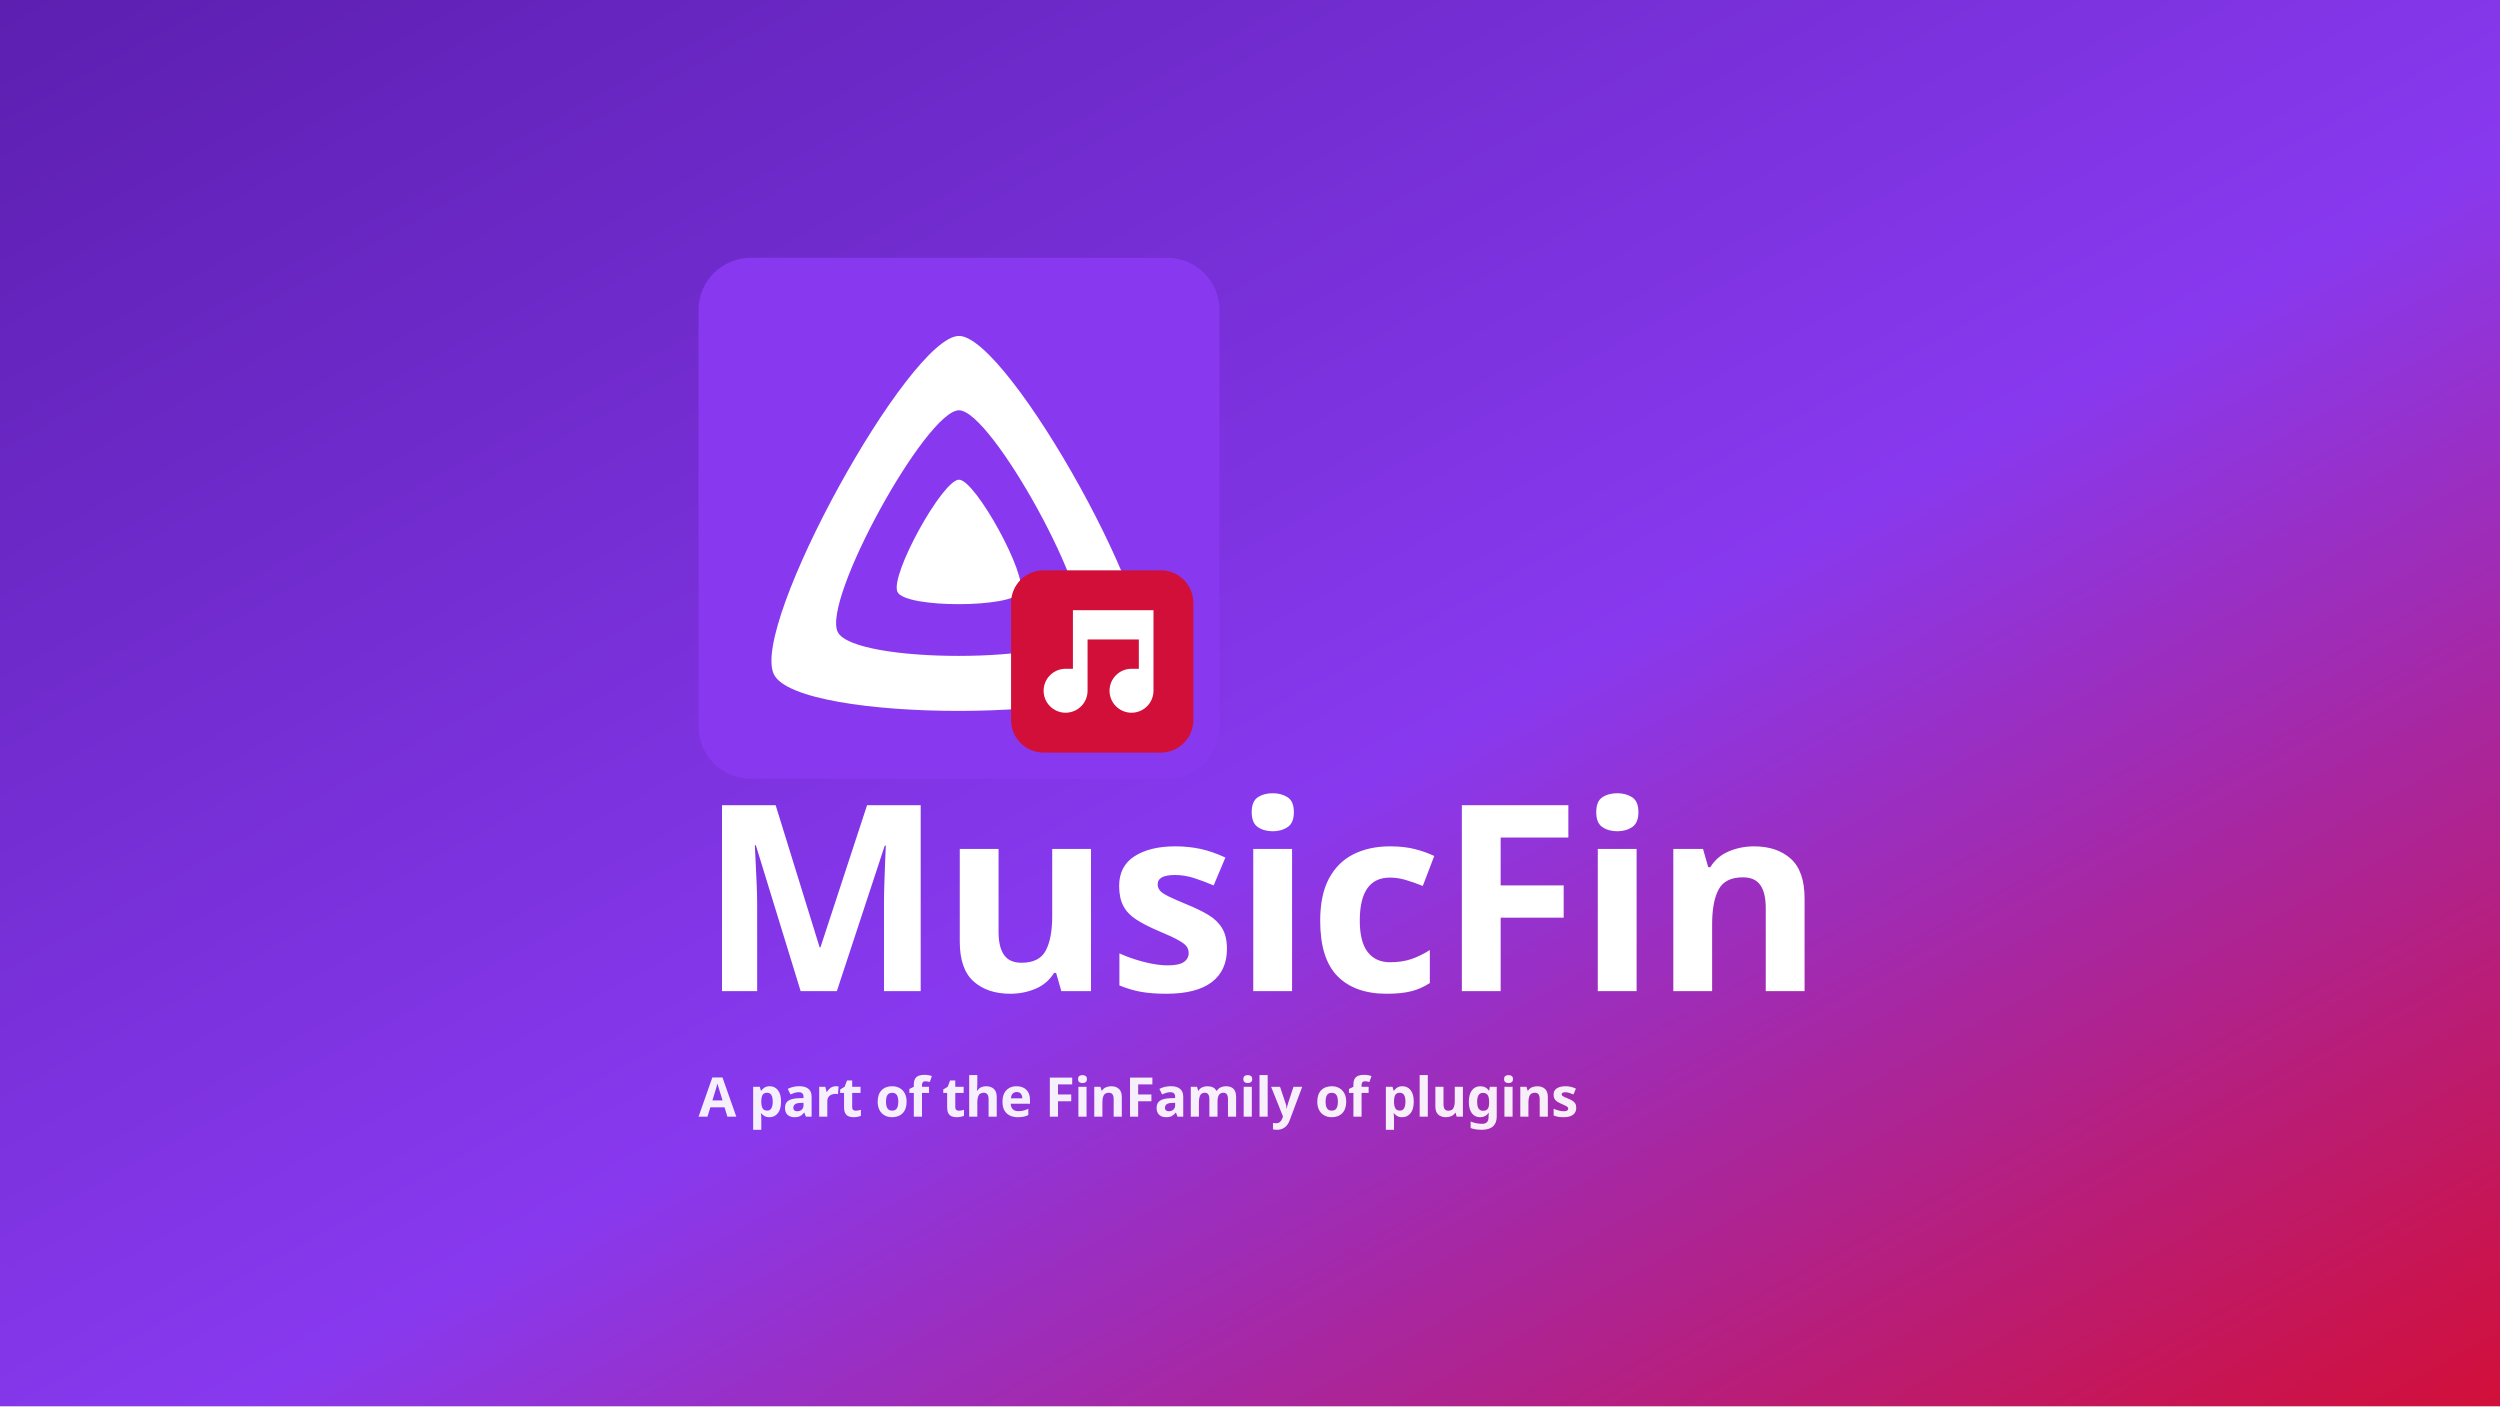
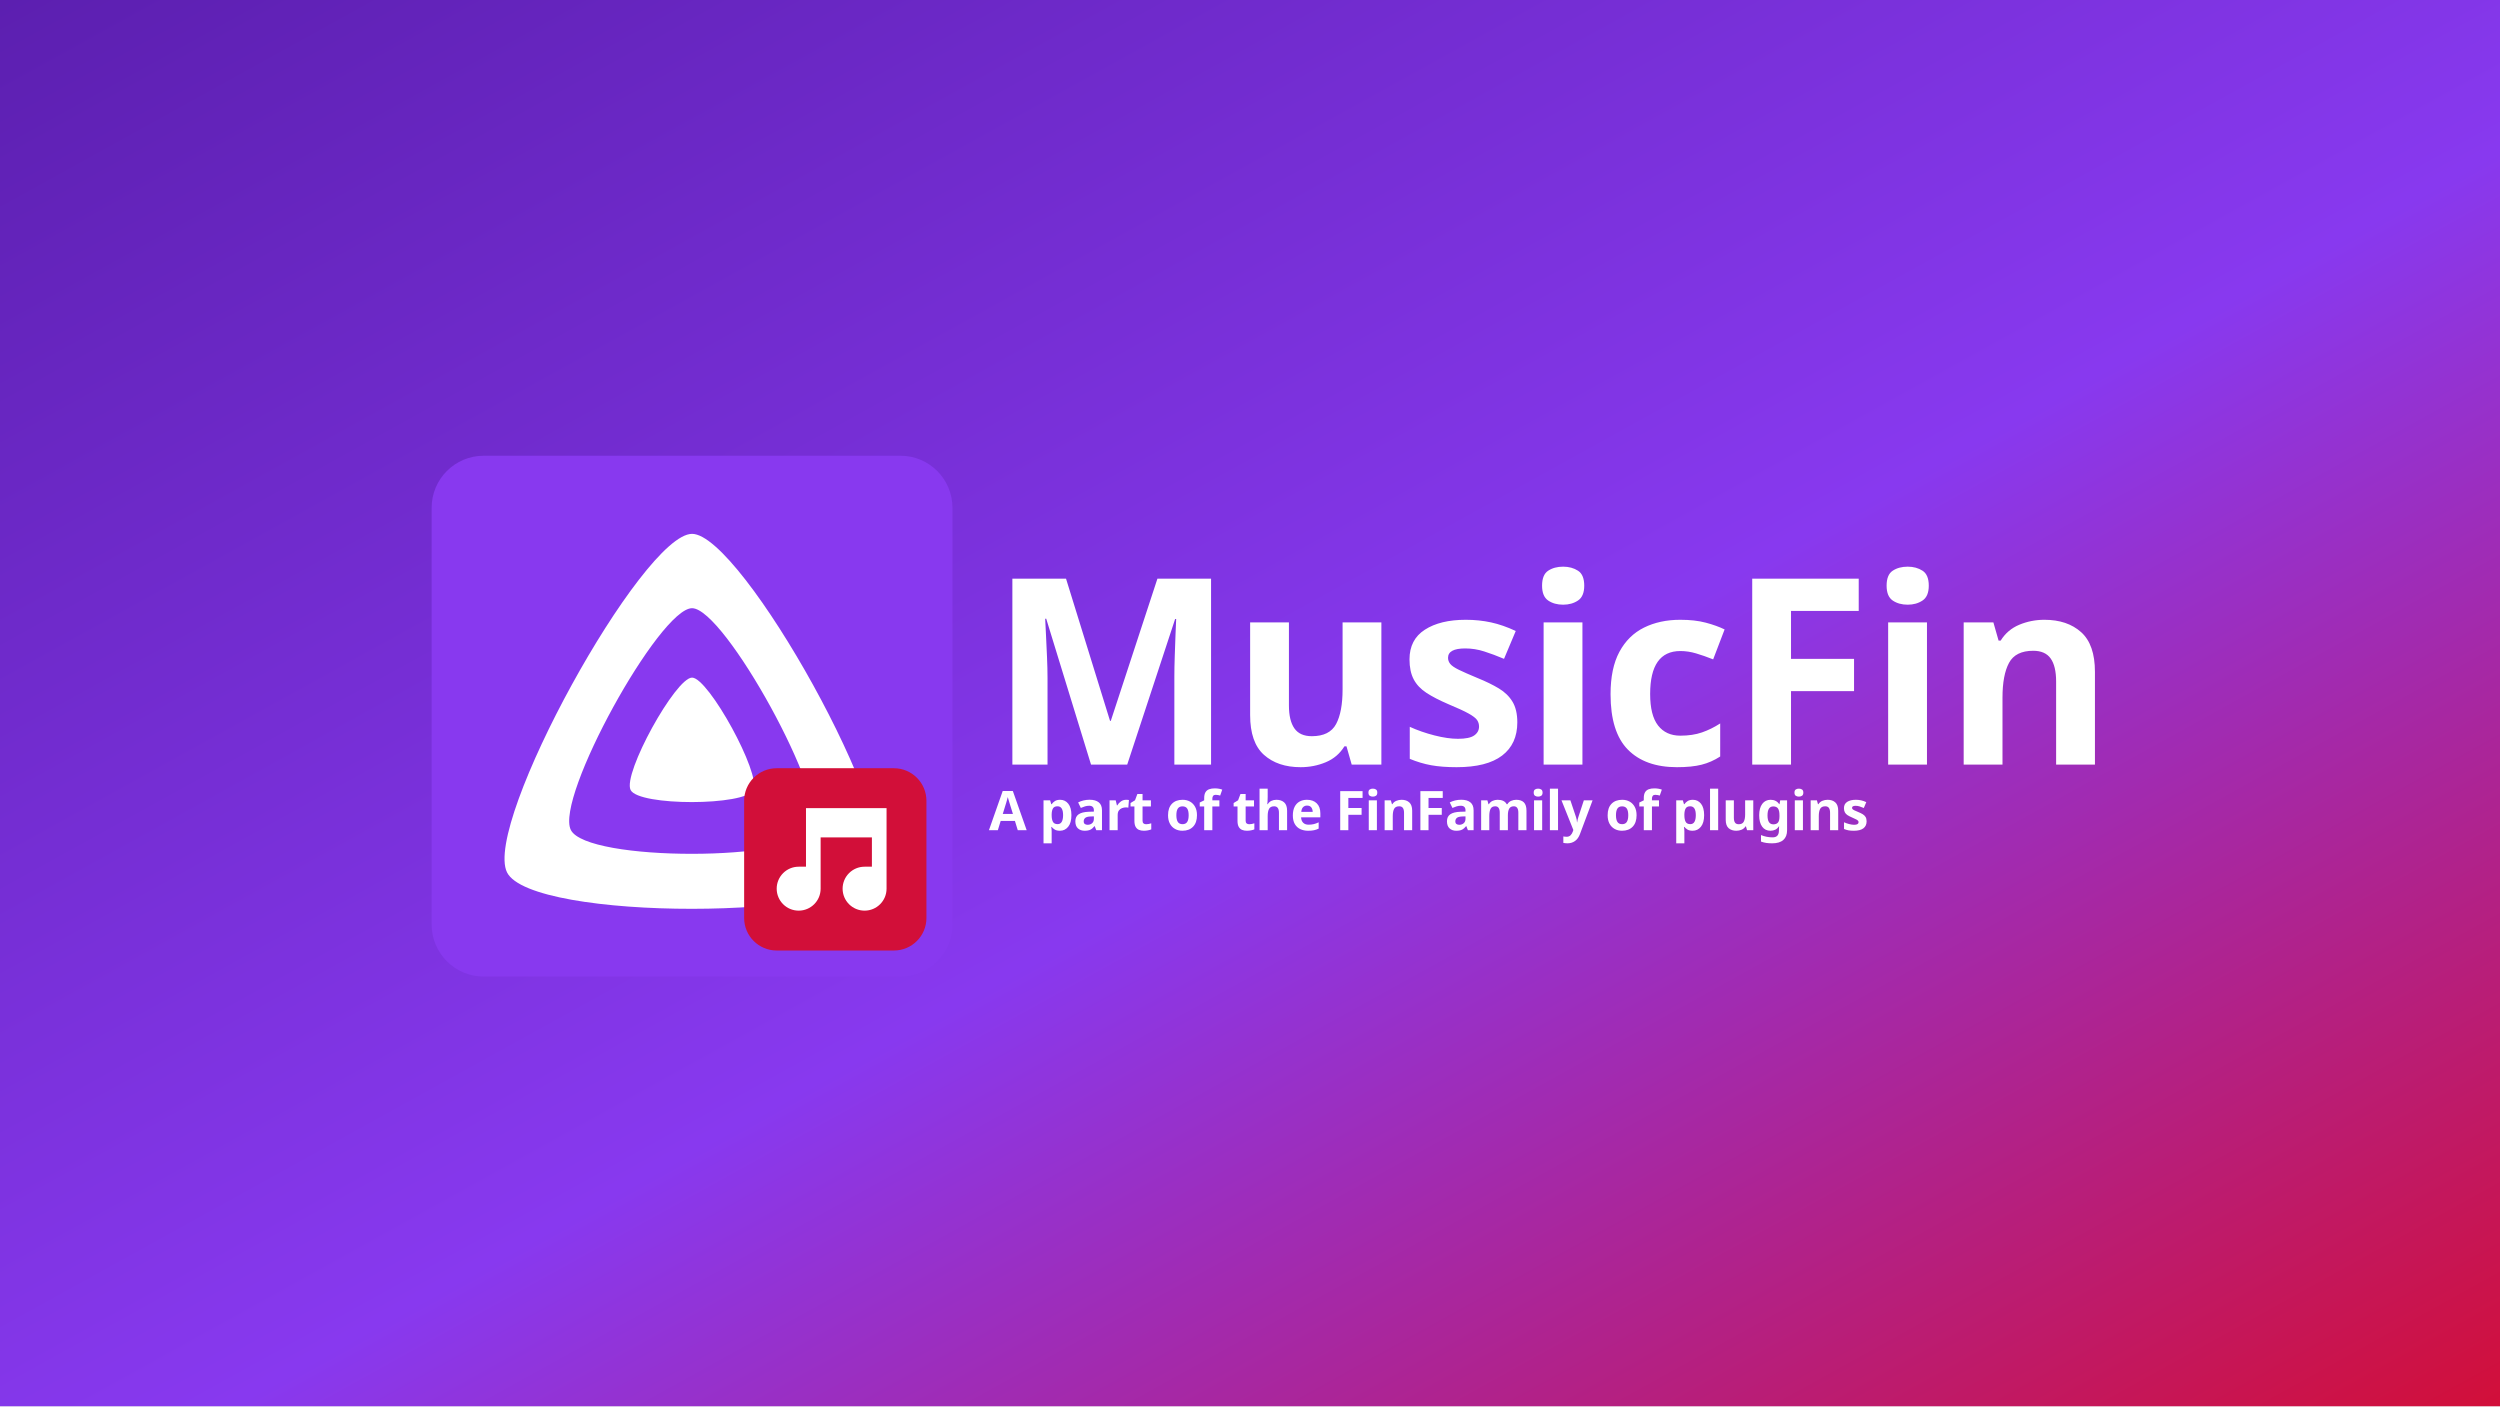
<svg xmlns="http://www.w3.org/2000/svg" width="1920" height="1080" viewBox="0 0 1920 1080">
  <defs>
    <linearGradient id="g" x1="0" y1="0" x2="1" y2="1">
      <stop offset="0%" stop-color="#5c1fb0" />
      <stop offset="55%" stop-color="#8839ef" />
      <stop offset="100%" stop-color="#d20f39" />
    </linearGradient>
    <style type="text/css">
      .title {
        font-family: "Nunito", "Quicksand", "Comfortaa", "Arial Rounded MT Bold", ui-rounded, sans-serif;
        font-weight: 700;
        font-size: 200px;
        fill: #ffffff;
        letter-spacing: -0.015em;
      }
      .tagline {
        font-family: "Nunito", "Quicksand", "Comfortaa", "Arial Rounded MT Bold", ui-rounded, sans-serif;
        font-weight: 700;
        font-size: 42px;
        fill: #ffffff;
        letter-spacing: -0.015em;
-         opacity: 0.92;
      }
    </style>
  </defs>
  <rect width="1920" height="1080" fill="url(#g)" />
  <g transform="translate(960, 540)">
-     <g transform="translate(-423.50, -342.00)">
-       <g transform="translate(-40.00, -40.00) scale(10)">
+     <g transform="translate(-628.50, -190.00)">
+       <g transform="translate(-40.00, -40.00) scale(10.0)">
        <rect width="40" height="40" x="4" y="4" rx="4" fill="#8839ef" />
        <path fill="#ffffff" d="M 24 10 C 20.19 10 7.92 32.24 9.79 36 C 11.66 39.75 36.36 39.71 38.21 36 C 40.25 32.29 27.81 10 24 10 Z M 33.31 32.74 C 32.1 35.17 15.92 35.2 14.69 32.74 C 13.46 30.28 21.5 15.71 24 15.71 C 26.5 15.71 34.52 30.31 33.31 32.74 Z M 24 21.04 C 22.74 21.04 18.66 28.42 19.28 29.67 C 19.9 30.92 28.1 30.9 28.71 29.67 C 29.32 28.44 25.26 21.04 24 21.04 Z" />
        <rect width="14" height="14" x="28" y="28" rx="2.5" fill="#d20f39" />
        <path fill="#ffffff" transform="translate(30.5, 30.5) scale(0.5625)" d="M15 1H4V9H3C1.343 9 0 10.343 0 12C0 13.657 1.343 15 3 15C4.657 15 6 13.657 6 12V5H13V9H12C10.343 9 9 10.343 9 12C9 13.657 10.343 15 12 15C13.657 15 15 13.657 15 12V1Z" />
      </g>
-       <text class="title" x="0" y="408.00" dominant-baseline="hanging">MusicFin</text>
-       <text class="tagline" x="0" y="627.00" dominant-baseline="hanging">A part of the FinFamily of plugins</text>
+       <text class="title" x="428.00" y="82.00" dominant-baseline="hanging">MusicFin</text>
+       <text class="tagline" x="428.00" y="255.00" dominant-baseline="hanging">A part of the FinFamily of plugins</text>
    </g>
  </g>
</svg>
